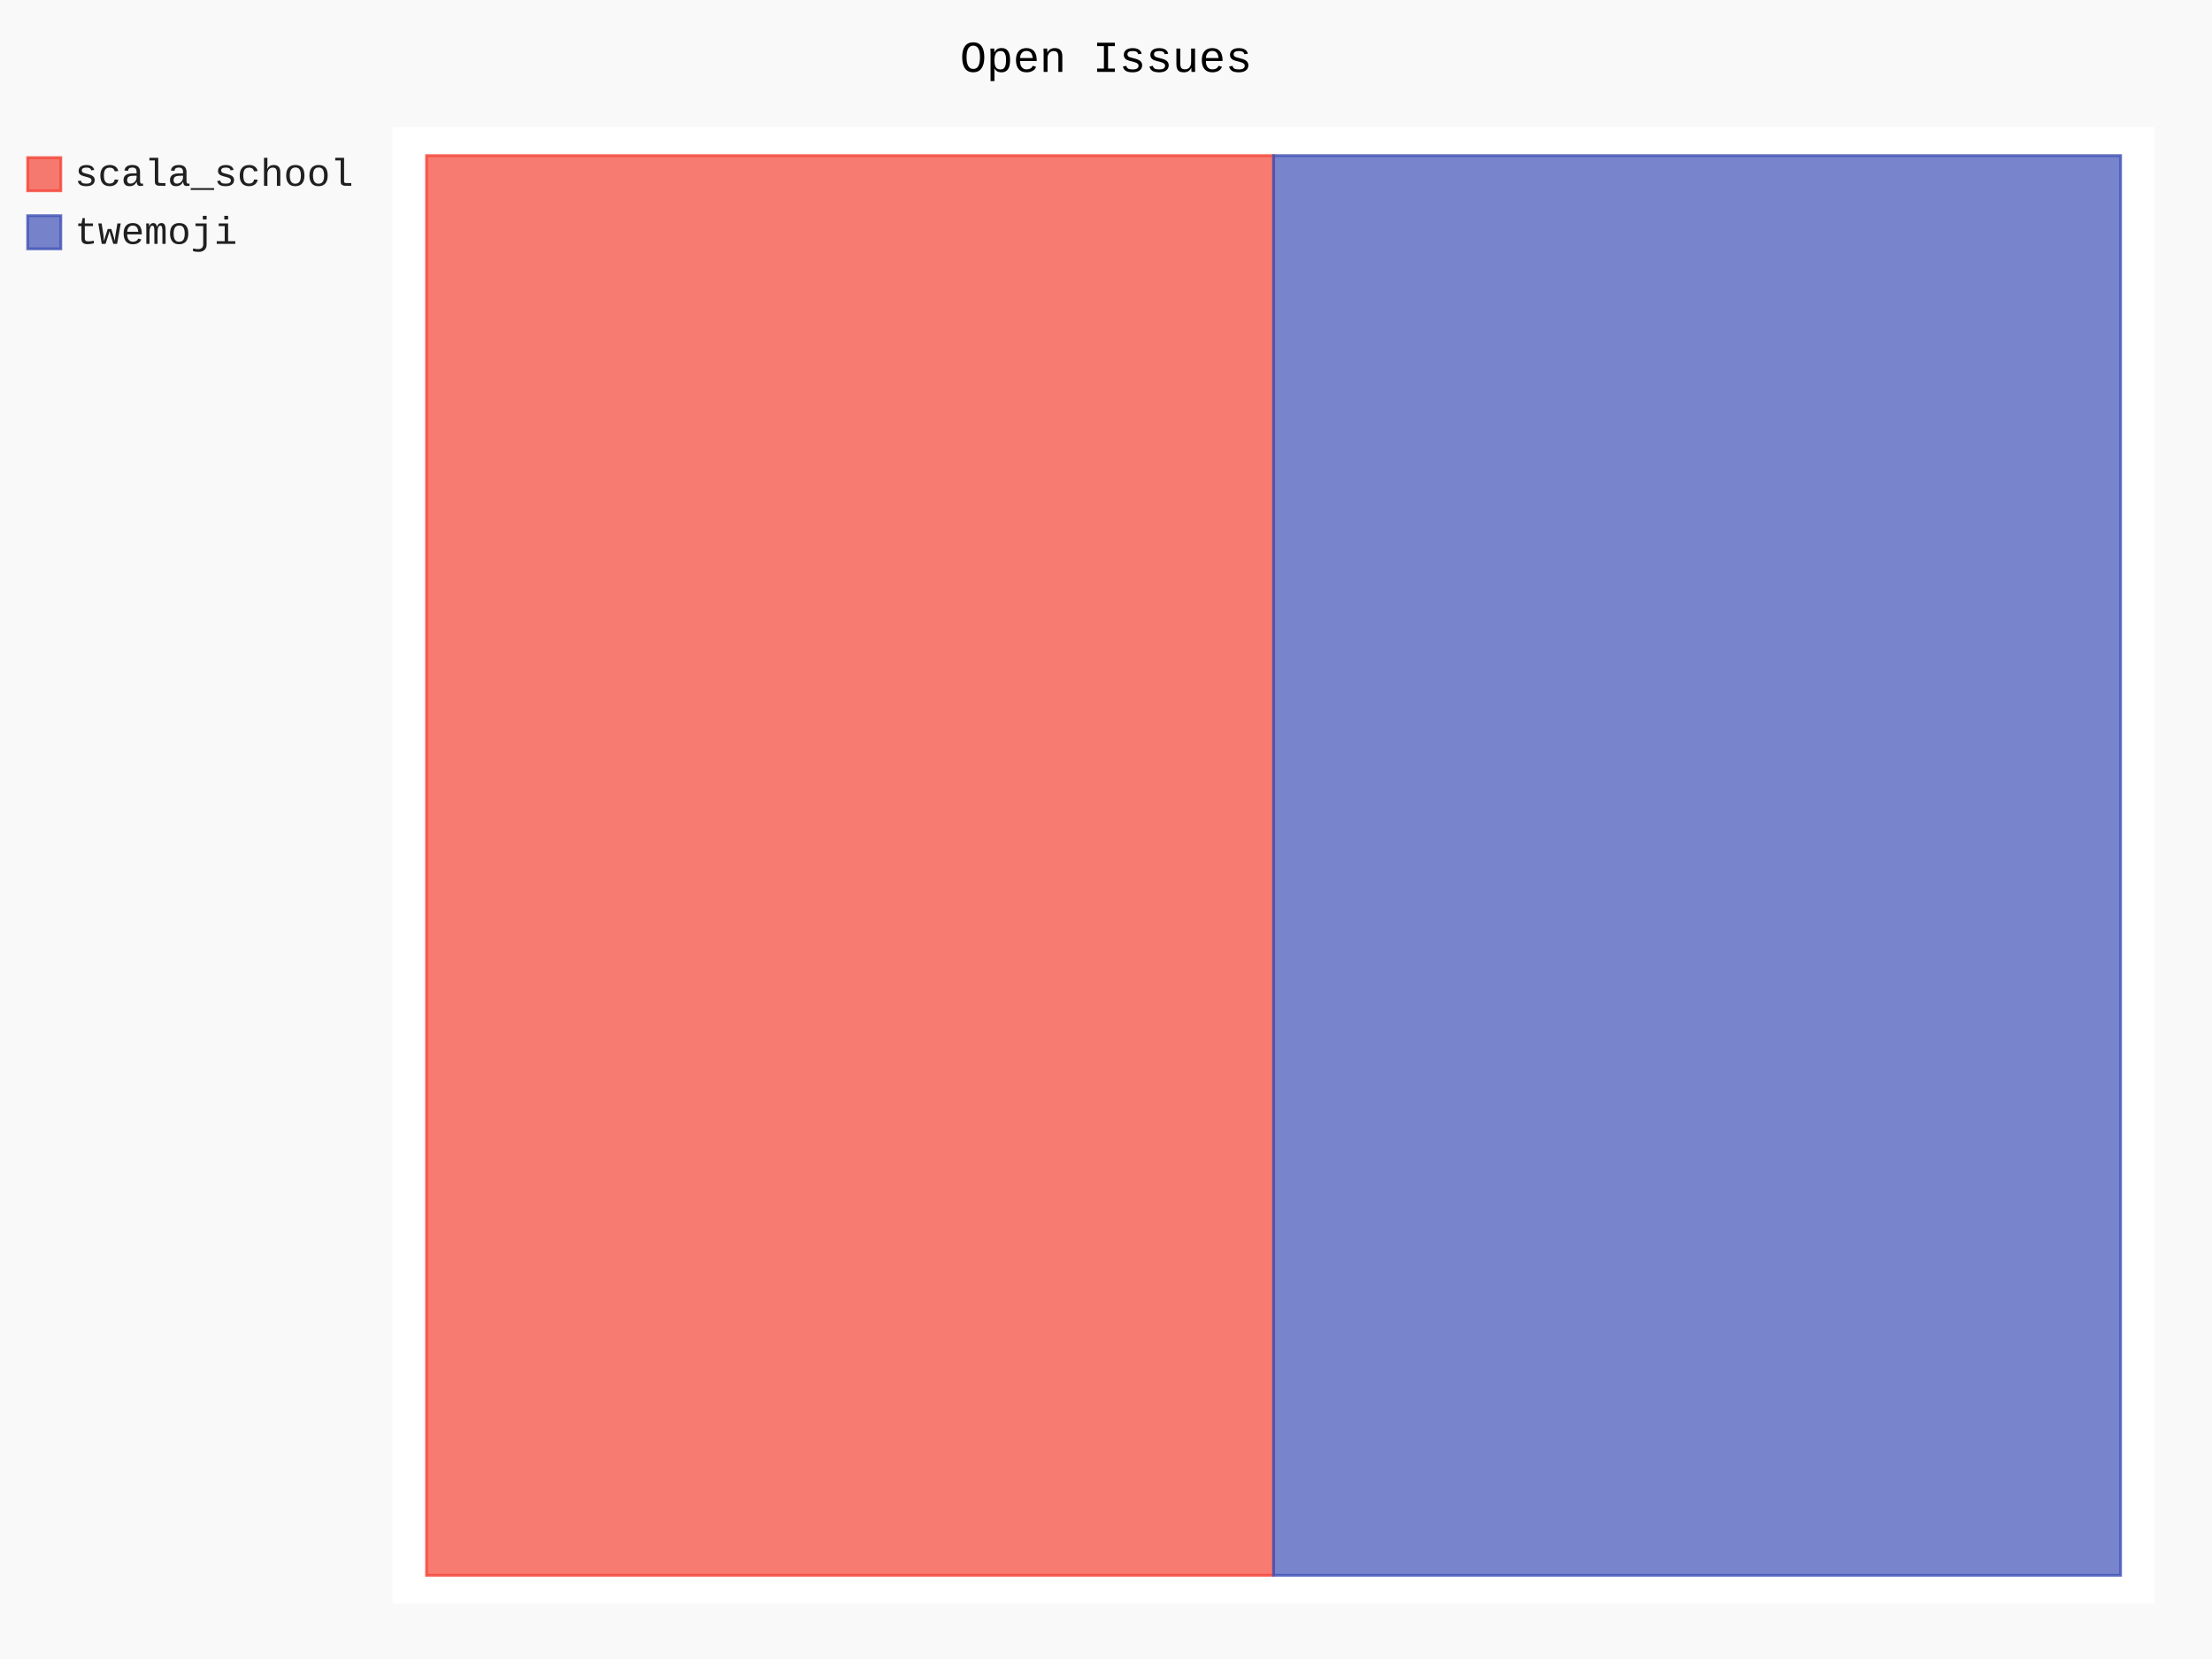
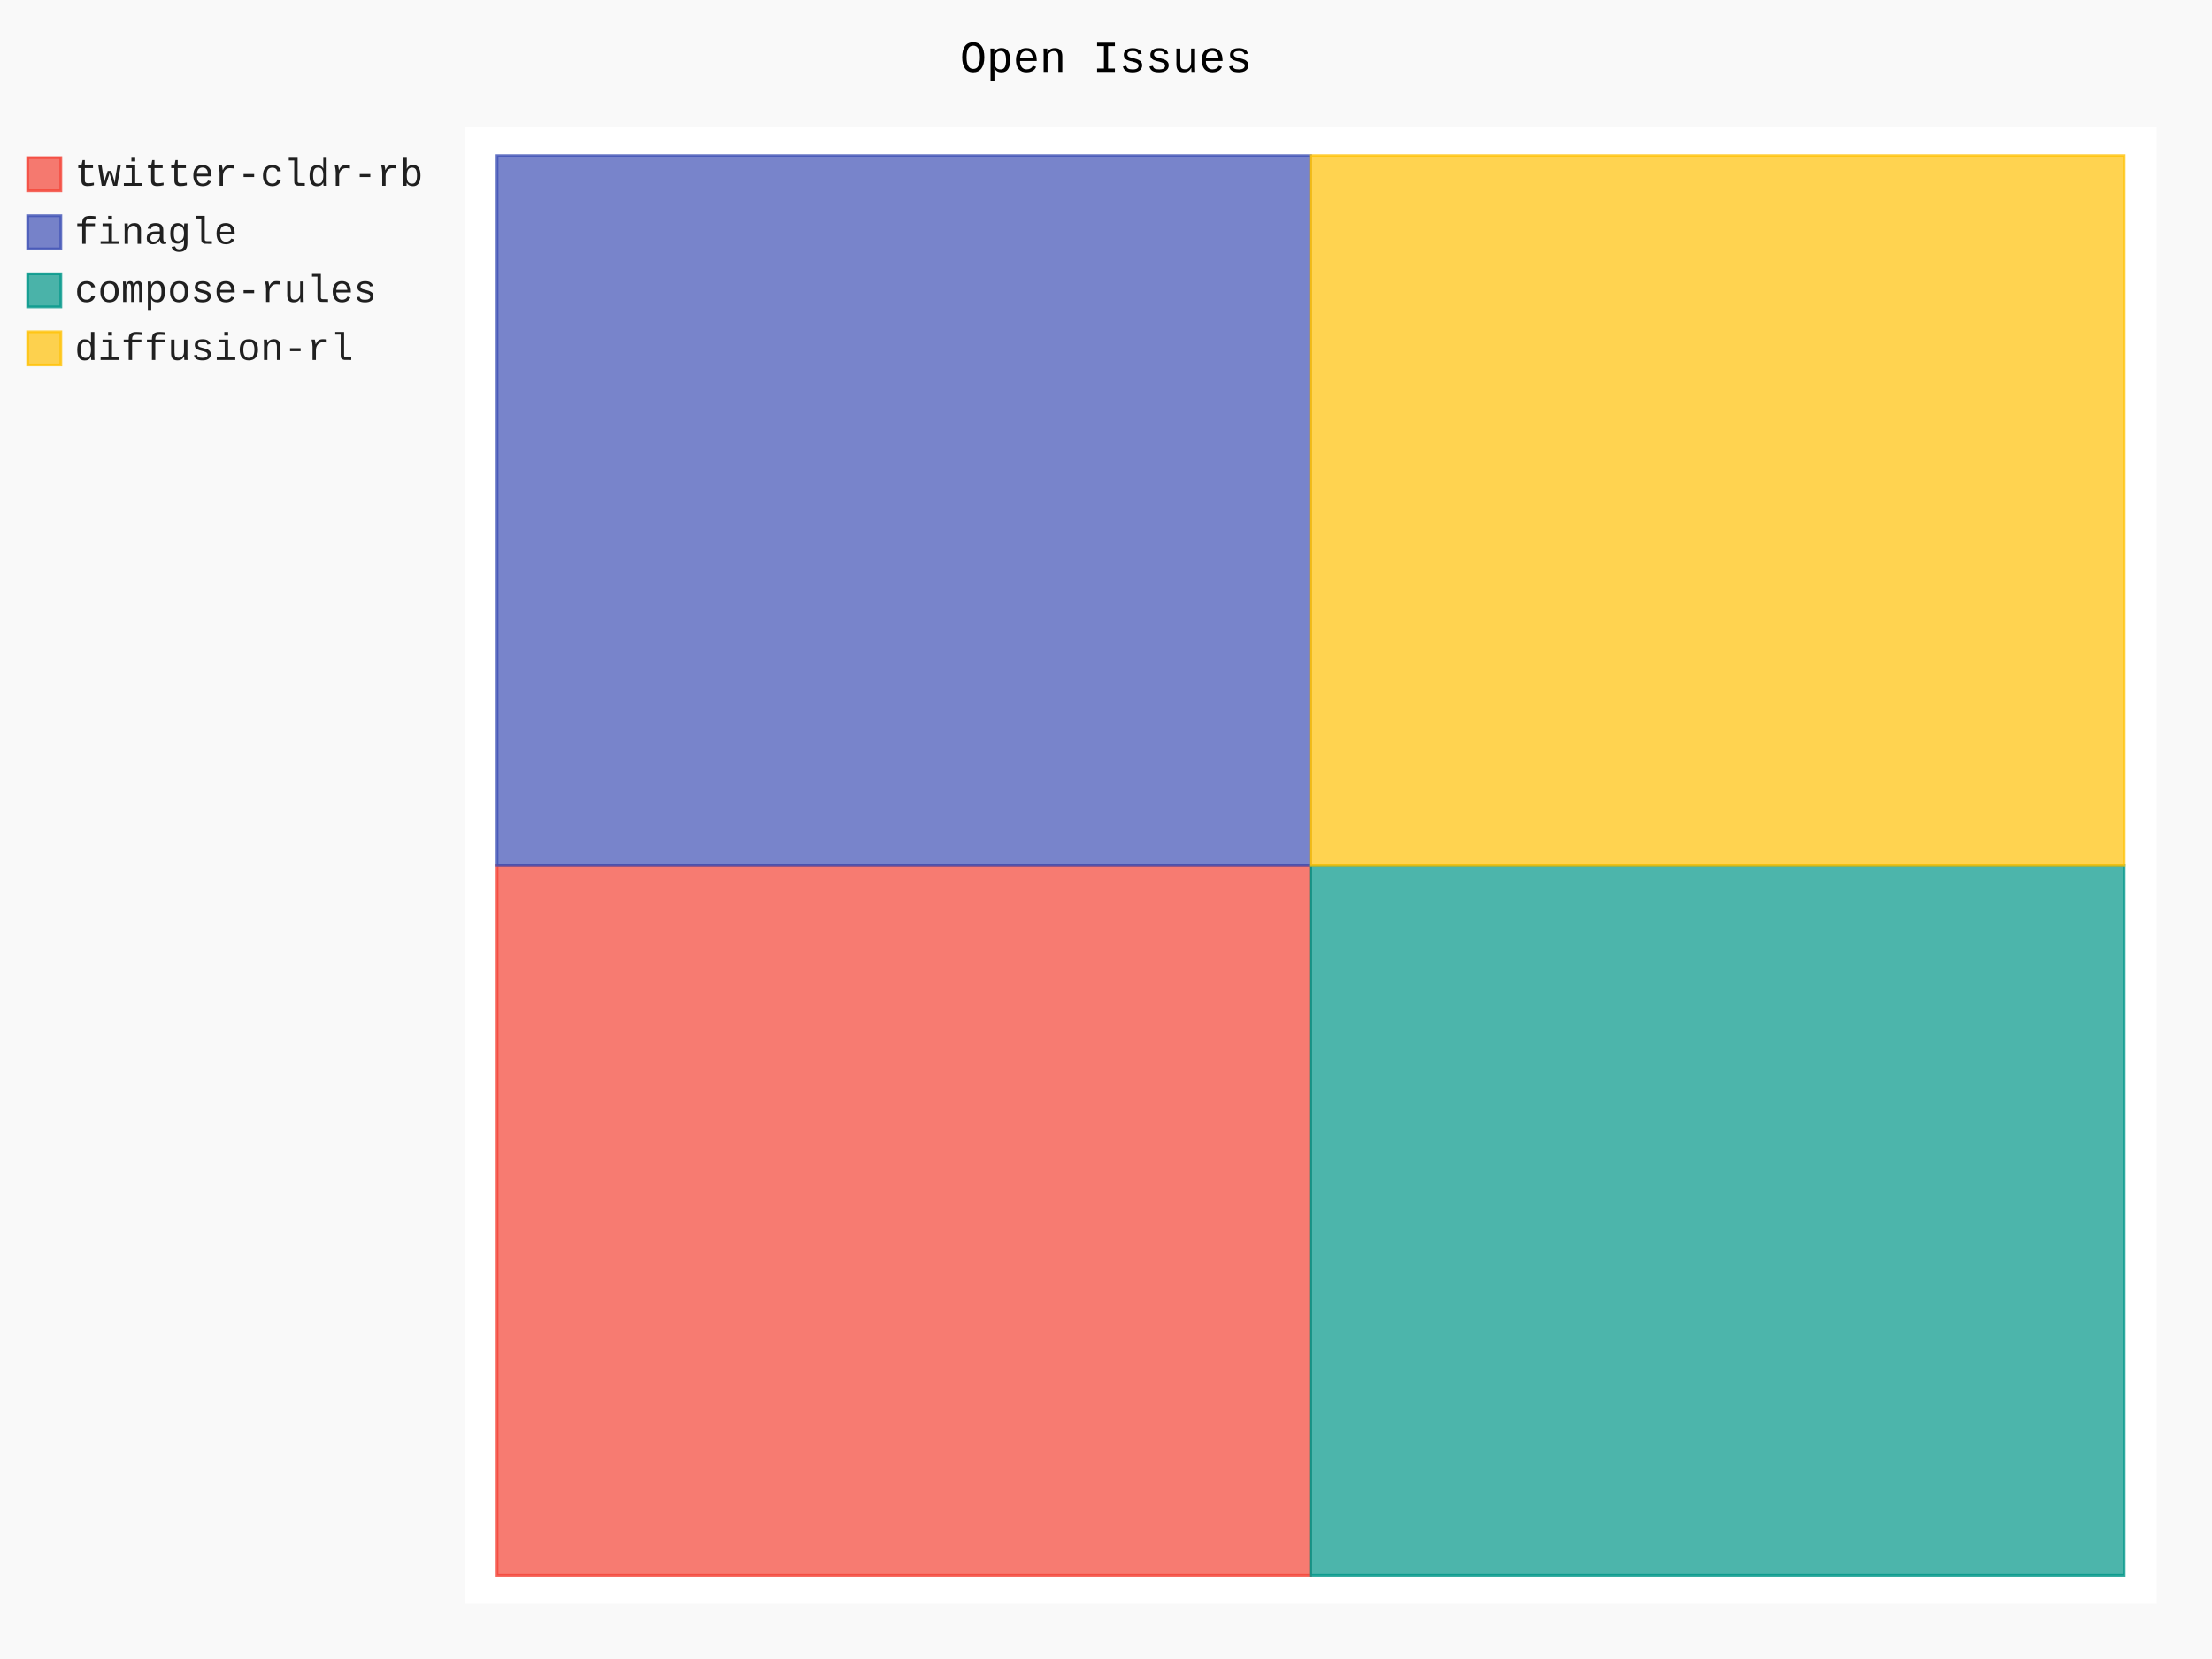
- <svg xmlns="http://www.w3.org/2000/svg" id="chart-7ed0aa14-e58a-456a-9c74-45fc88e709bb" class="pygal-chart" viewBox="0 0 800 600">
+ <svg xmlns="http://www.w3.org/2000/svg" id="chart-4b17bd06-e647-4157-996e-be8ac3de9fce" class="pygal-chart" viewBox="0 0 800 600">
  <defs>
-     <style type="text/css">#chart-7ed0aa14-e58a-456a-9c74-45fc88e709bb{-webkit-user-select:none;-webkit-font-smoothing:antialiased;font-family:Consolas,"Liberation Mono",Menlo,Courier,monospace}#chart-7ed0aa14-e58a-456a-9c74-45fc88e709bb .title{font-family:Consolas,"Liberation Mono",Menlo,Courier,monospace;font-size:16px}#chart-7ed0aa14-e58a-456a-9c74-45fc88e709bb .legends .legend text{font-family:Consolas,"Liberation Mono",Menlo,Courier,monospace;font-size:14px}#chart-7ed0aa14-e58a-456a-9c74-45fc88e709bb .axis text{font-family:Consolas,"Liberation Mono",Menlo,Courier,monospace;font-size:10px}#chart-7ed0aa14-e58a-456a-9c74-45fc88e709bb .axis text.major{font-family:Consolas,"Liberation Mono",Menlo,Courier,monospace;font-size:10px}#chart-7ed0aa14-e58a-456a-9c74-45fc88e709bb .text-overlay text.value{font-family:Consolas,"Liberation Mono",Menlo,Courier,monospace;font-size:16px}#chart-7ed0aa14-e58a-456a-9c74-45fc88e709bb .text-overlay text.label{font-family:Consolas,"Liberation Mono",Menlo,Courier,monospace;font-size:10px}#chart-7ed0aa14-e58a-456a-9c74-45fc88e709bb .tooltip{font-family:Consolas,"Liberation Mono",Menlo,Courier,monospace;font-size:14px}#chart-7ed0aa14-e58a-456a-9c74-45fc88e709bb text.no_data{font-family:Consolas,"Liberation Mono",Menlo,Courier,monospace;font-size:64px}
- #chart-7ed0aa14-e58a-456a-9c74-45fc88e709bb{background-color:rgba(249,249,249,1)}#chart-7ed0aa14-e58a-456a-9c74-45fc88e709bb path,#chart-7ed0aa14-e58a-456a-9c74-45fc88e709bb line,#chart-7ed0aa14-e58a-456a-9c74-45fc88e709bb rect,#chart-7ed0aa14-e58a-456a-9c74-45fc88e709bb circle{-webkit-transition:150ms;-moz-transition:150ms;transition:150ms}#chart-7ed0aa14-e58a-456a-9c74-45fc88e709bb .graph &gt; .background{fill:rgba(249,249,249,1)}#chart-7ed0aa14-e58a-456a-9c74-45fc88e709bb .plot &gt; .background{fill:rgba(255,255,255,1)}#chart-7ed0aa14-e58a-456a-9c74-45fc88e709bb .graph{fill:rgba(0,0,0,.87)}#chart-7ed0aa14-e58a-456a-9c74-45fc88e709bb text.no_data{fill:rgba(0,0,0,1)}#chart-7ed0aa14-e58a-456a-9c74-45fc88e709bb .title{fill:rgba(0,0,0,1)}#chart-7ed0aa14-e58a-456a-9c74-45fc88e709bb .legends .legend text{fill:rgba(0,0,0,.87)}#chart-7ed0aa14-e58a-456a-9c74-45fc88e709bb .legends .legend:hover text{fill:rgba(0,0,0,1)}#chart-7ed0aa14-e58a-456a-9c74-45fc88e709bb .axis .line{stroke:rgba(0,0,0,1)}#chart-7ed0aa14-e58a-456a-9c74-45fc88e709bb .axis .guide.line{stroke:rgba(0,0,0,.54)}#chart-7ed0aa14-e58a-456a-9c74-45fc88e709bb .axis .major.line{stroke:rgba(0,0,0,.87)}#chart-7ed0aa14-e58a-456a-9c74-45fc88e709bb .axis text.major{fill:rgba(0,0,0,1)}#chart-7ed0aa14-e58a-456a-9c74-45fc88e709bb .axis.y .guides:hover .guide.line,#chart-7ed0aa14-e58a-456a-9c74-45fc88e709bb .line-graph .axis.x .guides:hover .guide.line,#chart-7ed0aa14-e58a-456a-9c74-45fc88e709bb .stackedline-graph .axis.x .guides:hover .guide.line,#chart-7ed0aa14-e58a-456a-9c74-45fc88e709bb .xy-graph .axis.x .guides:hover .guide.line{stroke:rgba(0,0,0,1)}#chart-7ed0aa14-e58a-456a-9c74-45fc88e709bb .axis .guides:hover text{fill:rgba(0,0,0,1)}#chart-7ed0aa14-e58a-456a-9c74-45fc88e709bb .reactive{fill-opacity:.7;stroke-opacity:.8;stroke-width:1}#chart-7ed0aa14-e58a-456a-9c74-45fc88e709bb .ci{stroke:rgba(0,0,0,.87)}#chart-7ed0aa14-e58a-456a-9c74-45fc88e709bb .reactive.active,#chart-7ed0aa14-e58a-456a-9c74-45fc88e709bb .active .reactive{fill-opacity:.8;stroke-opacity:.9;stroke-width:4}#chart-7ed0aa14-e58a-456a-9c74-45fc88e709bb .ci .reactive.active{stroke-width:1.5}#chart-7ed0aa14-e58a-456a-9c74-45fc88e709bb .series text{fill:rgba(0,0,0,1)}#chart-7ed0aa14-e58a-456a-9c74-45fc88e709bb .tooltip rect{fill:rgba(255,255,255,1);stroke:rgba(0,0,0,1);-webkit-transition:opacity 150ms;-moz-transition:opacity 150ms;transition:opacity 150ms}#chart-7ed0aa14-e58a-456a-9c74-45fc88e709bb .tooltip .label{fill:rgba(0,0,0,.87)}#chart-7ed0aa14-e58a-456a-9c74-45fc88e709bb .tooltip .label{fill:rgba(0,0,0,.87)}#chart-7ed0aa14-e58a-456a-9c74-45fc88e709bb .tooltip .legend{font-size:.8em;fill:rgba(0,0,0,.54)}#chart-7ed0aa14-e58a-456a-9c74-45fc88e709bb .tooltip .x_label{font-size:.6em;fill:rgba(0,0,0,1)}#chart-7ed0aa14-e58a-456a-9c74-45fc88e709bb .tooltip .xlink{font-size:.5em;text-decoration:underline}#chart-7ed0aa14-e58a-456a-9c74-45fc88e709bb .tooltip .value{font-size:1.5em}#chart-7ed0aa14-e58a-456a-9c74-45fc88e709bb .bound{font-size:.5em}#chart-7ed0aa14-e58a-456a-9c74-45fc88e709bb .max-value{font-size:.75em;fill:rgba(0,0,0,.54)}#chart-7ed0aa14-e58a-456a-9c74-45fc88e709bb .map-element{fill:rgba(255,255,255,1);stroke:rgba(0,0,0,.54) !important}#chart-7ed0aa14-e58a-456a-9c74-45fc88e709bb .map-element .reactive{fill-opacity:inherit;stroke-opacity:inherit}#chart-7ed0aa14-e58a-456a-9c74-45fc88e709bb .color-0,#chart-7ed0aa14-e58a-456a-9c74-45fc88e709bb .color-0 a:visited{stroke:#F44336;fill:#F44336}#chart-7ed0aa14-e58a-456a-9c74-45fc88e709bb .color-1,#chart-7ed0aa14-e58a-456a-9c74-45fc88e709bb .color-1 a:visited{stroke:#3F51B5;fill:#3F51B5}#chart-7ed0aa14-e58a-456a-9c74-45fc88e709bb .text-overlay .color-0 text{fill:black}#chart-7ed0aa14-e58a-456a-9c74-45fc88e709bb .text-overlay .color-1 text{fill:black}
- #chart-7ed0aa14-e58a-456a-9c74-45fc88e709bb text.no_data{text-anchor:middle}#chart-7ed0aa14-e58a-456a-9c74-45fc88e709bb .guide.line{fill:none}#chart-7ed0aa14-e58a-456a-9c74-45fc88e709bb .centered{text-anchor:middle}#chart-7ed0aa14-e58a-456a-9c74-45fc88e709bb .title{text-anchor:middle}#chart-7ed0aa14-e58a-456a-9c74-45fc88e709bb .legends .legend text{fill-opacity:1}#chart-7ed0aa14-e58a-456a-9c74-45fc88e709bb .axis.x text{text-anchor:middle}#chart-7ed0aa14-e58a-456a-9c74-45fc88e709bb .axis.x:not(.web) text[transform]{text-anchor:start}#chart-7ed0aa14-e58a-456a-9c74-45fc88e709bb .axis.x:not(.web) text[transform].backwards{text-anchor:end}#chart-7ed0aa14-e58a-456a-9c74-45fc88e709bb .axis.y text{text-anchor:end}#chart-7ed0aa14-e58a-456a-9c74-45fc88e709bb .axis.y text[transform].backwards{text-anchor:start}#chart-7ed0aa14-e58a-456a-9c74-45fc88e709bb .axis.y2 text{text-anchor:start}#chart-7ed0aa14-e58a-456a-9c74-45fc88e709bb .axis.y2 text[transform].backwards{text-anchor:end}#chart-7ed0aa14-e58a-456a-9c74-45fc88e709bb .axis .guide.line{stroke-dasharray:4,4;stroke:black}#chart-7ed0aa14-e58a-456a-9c74-45fc88e709bb .axis .major.guide.line{stroke-dasharray:6,6;stroke:black}#chart-7ed0aa14-e58a-456a-9c74-45fc88e709bb .horizontal .axis.y .guide.line,#chart-7ed0aa14-e58a-456a-9c74-45fc88e709bb .horizontal .axis.y2 .guide.line,#chart-7ed0aa14-e58a-456a-9c74-45fc88e709bb .vertical .axis.x .guide.line{opacity:0}#chart-7ed0aa14-e58a-456a-9c74-45fc88e709bb .horizontal .axis.always_show .guide.line,#chart-7ed0aa14-e58a-456a-9c74-45fc88e709bb .vertical .axis.always_show .guide.line{opacity:1 !important}#chart-7ed0aa14-e58a-456a-9c74-45fc88e709bb .axis.y .guides:hover .guide.line,#chart-7ed0aa14-e58a-456a-9c74-45fc88e709bb .axis.y2 .guides:hover .guide.line,#chart-7ed0aa14-e58a-456a-9c74-45fc88e709bb .axis.x .guides:hover .guide.line{opacity:1}#chart-7ed0aa14-e58a-456a-9c74-45fc88e709bb .axis .guides:hover text{opacity:1}#chart-7ed0aa14-e58a-456a-9c74-45fc88e709bb .nofill{fill:none}#chart-7ed0aa14-e58a-456a-9c74-45fc88e709bb .subtle-fill{fill-opacity:.2}#chart-7ed0aa14-e58a-456a-9c74-45fc88e709bb .dot{stroke-width:1px;fill-opacity:1;stroke-opacity:1}#chart-7ed0aa14-e58a-456a-9c74-45fc88e709bb .dot.active{stroke-width:5px}#chart-7ed0aa14-e58a-456a-9c74-45fc88e709bb .dot.negative{fill:transparent}#chart-7ed0aa14-e58a-456a-9c74-45fc88e709bb text,#chart-7ed0aa14-e58a-456a-9c74-45fc88e709bb tspan{stroke:none !important}#chart-7ed0aa14-e58a-456a-9c74-45fc88e709bb .series text.active{opacity:1}#chart-7ed0aa14-e58a-456a-9c74-45fc88e709bb .tooltip rect{fill-opacity:.95;stroke-width:.5}#chart-7ed0aa14-e58a-456a-9c74-45fc88e709bb .tooltip text{fill-opacity:1}#chart-7ed0aa14-e58a-456a-9c74-45fc88e709bb .showable{visibility:hidden}#chart-7ed0aa14-e58a-456a-9c74-45fc88e709bb .showable.shown{visibility:visible}#chart-7ed0aa14-e58a-456a-9c74-45fc88e709bb .gauge-background{fill:rgba(229,229,229,1);stroke:none}#chart-7ed0aa14-e58a-456a-9c74-45fc88e709bb .bg-lines{stroke:rgba(249,249,249,1);stroke-width:2px}</style>
+     <style type="text/css">#chart-4b17bd06-e647-4157-996e-be8ac3de9fce{-webkit-user-select:none;-webkit-font-smoothing:antialiased;font-family:Consolas,"Liberation Mono",Menlo,Courier,monospace}#chart-4b17bd06-e647-4157-996e-be8ac3de9fce .title{font-family:Consolas,"Liberation Mono",Menlo,Courier,monospace;font-size:16px}#chart-4b17bd06-e647-4157-996e-be8ac3de9fce .legends .legend text{font-family:Consolas,"Liberation Mono",Menlo,Courier,monospace;font-size:14px}#chart-4b17bd06-e647-4157-996e-be8ac3de9fce .axis text{font-family:Consolas,"Liberation Mono",Menlo,Courier,monospace;font-size:10px}#chart-4b17bd06-e647-4157-996e-be8ac3de9fce .axis text.major{font-family:Consolas,"Liberation Mono",Menlo,Courier,monospace;font-size:10px}#chart-4b17bd06-e647-4157-996e-be8ac3de9fce .text-overlay text.value{font-family:Consolas,"Liberation Mono",Menlo,Courier,monospace;font-size:16px}#chart-4b17bd06-e647-4157-996e-be8ac3de9fce .text-overlay text.label{font-family:Consolas,"Liberation Mono",Menlo,Courier,monospace;font-size:10px}#chart-4b17bd06-e647-4157-996e-be8ac3de9fce .tooltip{font-family:Consolas,"Liberation Mono",Menlo,Courier,monospace;font-size:14px}#chart-4b17bd06-e647-4157-996e-be8ac3de9fce text.no_data{font-family:Consolas,"Liberation Mono",Menlo,Courier,monospace;font-size:64px}
+ #chart-4b17bd06-e647-4157-996e-be8ac3de9fce{background-color:rgba(249,249,249,1)}#chart-4b17bd06-e647-4157-996e-be8ac3de9fce path,#chart-4b17bd06-e647-4157-996e-be8ac3de9fce line,#chart-4b17bd06-e647-4157-996e-be8ac3de9fce rect,#chart-4b17bd06-e647-4157-996e-be8ac3de9fce circle{-webkit-transition:150ms;-moz-transition:150ms;transition:150ms}#chart-4b17bd06-e647-4157-996e-be8ac3de9fce .graph &gt; .background{fill:rgba(249,249,249,1)}#chart-4b17bd06-e647-4157-996e-be8ac3de9fce .plot &gt; .background{fill:rgba(255,255,255,1)}#chart-4b17bd06-e647-4157-996e-be8ac3de9fce .graph{fill:rgba(0,0,0,.87)}#chart-4b17bd06-e647-4157-996e-be8ac3de9fce text.no_data{fill:rgba(0,0,0,1)}#chart-4b17bd06-e647-4157-996e-be8ac3de9fce .title{fill:rgba(0,0,0,1)}#chart-4b17bd06-e647-4157-996e-be8ac3de9fce .legends .legend text{fill:rgba(0,0,0,.87)}#chart-4b17bd06-e647-4157-996e-be8ac3de9fce .legends .legend:hover text{fill:rgba(0,0,0,1)}#chart-4b17bd06-e647-4157-996e-be8ac3de9fce .axis .line{stroke:rgba(0,0,0,1)}#chart-4b17bd06-e647-4157-996e-be8ac3de9fce .axis .guide.line{stroke:rgba(0,0,0,.54)}#chart-4b17bd06-e647-4157-996e-be8ac3de9fce .axis .major.line{stroke:rgba(0,0,0,.87)}#chart-4b17bd06-e647-4157-996e-be8ac3de9fce .axis text.major{fill:rgba(0,0,0,1)}#chart-4b17bd06-e647-4157-996e-be8ac3de9fce .axis.y .guides:hover .guide.line,#chart-4b17bd06-e647-4157-996e-be8ac3de9fce .line-graph .axis.x .guides:hover .guide.line,#chart-4b17bd06-e647-4157-996e-be8ac3de9fce .stackedline-graph .axis.x .guides:hover .guide.line,#chart-4b17bd06-e647-4157-996e-be8ac3de9fce .xy-graph .axis.x .guides:hover .guide.line{stroke:rgba(0,0,0,1)}#chart-4b17bd06-e647-4157-996e-be8ac3de9fce .axis .guides:hover text{fill:rgba(0,0,0,1)}#chart-4b17bd06-e647-4157-996e-be8ac3de9fce .reactive{fill-opacity:.7;stroke-opacity:.8;stroke-width:1}#chart-4b17bd06-e647-4157-996e-be8ac3de9fce .ci{stroke:rgba(0,0,0,.87)}#chart-4b17bd06-e647-4157-996e-be8ac3de9fce .reactive.active,#chart-4b17bd06-e647-4157-996e-be8ac3de9fce .active .reactive{fill-opacity:.8;stroke-opacity:.9;stroke-width:4}#chart-4b17bd06-e647-4157-996e-be8ac3de9fce .ci .reactive.active{stroke-width:1.5}#chart-4b17bd06-e647-4157-996e-be8ac3de9fce .series text{fill:rgba(0,0,0,1)}#chart-4b17bd06-e647-4157-996e-be8ac3de9fce .tooltip rect{fill:rgba(255,255,255,1);stroke:rgba(0,0,0,1);-webkit-transition:opacity 150ms;-moz-transition:opacity 150ms;transition:opacity 150ms}#chart-4b17bd06-e647-4157-996e-be8ac3de9fce .tooltip .label{fill:rgba(0,0,0,.87)}#chart-4b17bd06-e647-4157-996e-be8ac3de9fce .tooltip .label{fill:rgba(0,0,0,.87)}#chart-4b17bd06-e647-4157-996e-be8ac3de9fce .tooltip .legend{font-size:.8em;fill:rgba(0,0,0,.54)}#chart-4b17bd06-e647-4157-996e-be8ac3de9fce .tooltip .x_label{font-size:.6em;fill:rgba(0,0,0,1)}#chart-4b17bd06-e647-4157-996e-be8ac3de9fce .tooltip .xlink{font-size:.5em;text-decoration:underline}#chart-4b17bd06-e647-4157-996e-be8ac3de9fce .tooltip .value{font-size:1.5em}#chart-4b17bd06-e647-4157-996e-be8ac3de9fce .bound{font-size:.5em}#chart-4b17bd06-e647-4157-996e-be8ac3de9fce .max-value{font-size:.75em;fill:rgba(0,0,0,.54)}#chart-4b17bd06-e647-4157-996e-be8ac3de9fce .map-element{fill:rgba(255,255,255,1);stroke:rgba(0,0,0,.54) !important}#chart-4b17bd06-e647-4157-996e-be8ac3de9fce .map-element .reactive{fill-opacity:inherit;stroke-opacity:inherit}#chart-4b17bd06-e647-4157-996e-be8ac3de9fce .color-0,#chart-4b17bd06-e647-4157-996e-be8ac3de9fce .color-0 a:visited{stroke:#F44336;fill:#F44336}#chart-4b17bd06-e647-4157-996e-be8ac3de9fce .color-1,#chart-4b17bd06-e647-4157-996e-be8ac3de9fce .color-1 a:visited{stroke:#3F51B5;fill:#3F51B5}#chart-4b17bd06-e647-4157-996e-be8ac3de9fce .color-2,#chart-4b17bd06-e647-4157-996e-be8ac3de9fce .color-2 a:visited{stroke:#009688;fill:#009688}#chart-4b17bd06-e647-4157-996e-be8ac3de9fce .color-3,#chart-4b17bd06-e647-4157-996e-be8ac3de9fce .color-3 a:visited{stroke:#FFC107;fill:#FFC107}#chart-4b17bd06-e647-4157-996e-be8ac3de9fce .text-overlay .color-0 text{fill:black}#chart-4b17bd06-e647-4157-996e-be8ac3de9fce .text-overlay .color-1 text{fill:black}#chart-4b17bd06-e647-4157-996e-be8ac3de9fce .text-overlay .color-2 text{fill:black}#chart-4b17bd06-e647-4157-996e-be8ac3de9fce .text-overlay .color-3 text{fill:black}
+ #chart-4b17bd06-e647-4157-996e-be8ac3de9fce text.no_data{text-anchor:middle}#chart-4b17bd06-e647-4157-996e-be8ac3de9fce .guide.line{fill:none}#chart-4b17bd06-e647-4157-996e-be8ac3de9fce .centered{text-anchor:middle}#chart-4b17bd06-e647-4157-996e-be8ac3de9fce .title{text-anchor:middle}#chart-4b17bd06-e647-4157-996e-be8ac3de9fce .legends .legend text{fill-opacity:1}#chart-4b17bd06-e647-4157-996e-be8ac3de9fce .axis.x text{text-anchor:middle}#chart-4b17bd06-e647-4157-996e-be8ac3de9fce .axis.x:not(.web) text[transform]{text-anchor:start}#chart-4b17bd06-e647-4157-996e-be8ac3de9fce .axis.x:not(.web) text[transform].backwards{text-anchor:end}#chart-4b17bd06-e647-4157-996e-be8ac3de9fce .axis.y text{text-anchor:end}#chart-4b17bd06-e647-4157-996e-be8ac3de9fce .axis.y text[transform].backwards{text-anchor:start}#chart-4b17bd06-e647-4157-996e-be8ac3de9fce .axis.y2 text{text-anchor:start}#chart-4b17bd06-e647-4157-996e-be8ac3de9fce .axis.y2 text[transform].backwards{text-anchor:end}#chart-4b17bd06-e647-4157-996e-be8ac3de9fce .axis .guide.line{stroke-dasharray:4,4;stroke:black}#chart-4b17bd06-e647-4157-996e-be8ac3de9fce .axis .major.guide.line{stroke-dasharray:6,6;stroke:black}#chart-4b17bd06-e647-4157-996e-be8ac3de9fce .horizontal .axis.y .guide.line,#chart-4b17bd06-e647-4157-996e-be8ac3de9fce .horizontal .axis.y2 .guide.line,#chart-4b17bd06-e647-4157-996e-be8ac3de9fce .vertical .axis.x .guide.line{opacity:0}#chart-4b17bd06-e647-4157-996e-be8ac3de9fce .horizontal .axis.always_show .guide.line,#chart-4b17bd06-e647-4157-996e-be8ac3de9fce .vertical .axis.always_show .guide.line{opacity:1 !important}#chart-4b17bd06-e647-4157-996e-be8ac3de9fce .axis.y .guides:hover .guide.line,#chart-4b17bd06-e647-4157-996e-be8ac3de9fce .axis.y2 .guides:hover .guide.line,#chart-4b17bd06-e647-4157-996e-be8ac3de9fce .axis.x .guides:hover .guide.line{opacity:1}#chart-4b17bd06-e647-4157-996e-be8ac3de9fce .axis .guides:hover text{opacity:1}#chart-4b17bd06-e647-4157-996e-be8ac3de9fce .nofill{fill:none}#chart-4b17bd06-e647-4157-996e-be8ac3de9fce .subtle-fill{fill-opacity:.2}#chart-4b17bd06-e647-4157-996e-be8ac3de9fce .dot{stroke-width:1px;fill-opacity:1;stroke-opacity:1}#chart-4b17bd06-e647-4157-996e-be8ac3de9fce .dot.active{stroke-width:5px}#chart-4b17bd06-e647-4157-996e-be8ac3de9fce .dot.negative{fill:transparent}#chart-4b17bd06-e647-4157-996e-be8ac3de9fce text,#chart-4b17bd06-e647-4157-996e-be8ac3de9fce tspan{stroke:none !important}#chart-4b17bd06-e647-4157-996e-be8ac3de9fce .series text.active{opacity:1}#chart-4b17bd06-e647-4157-996e-be8ac3de9fce .tooltip rect{fill-opacity:.95;stroke-width:.5}#chart-4b17bd06-e647-4157-996e-be8ac3de9fce .tooltip text{fill-opacity:1}#chart-4b17bd06-e647-4157-996e-be8ac3de9fce .showable{visibility:hidden}#chart-4b17bd06-e647-4157-996e-be8ac3de9fce .showable.shown{visibility:visible}#chart-4b17bd06-e647-4157-996e-be8ac3de9fce .gauge-background{fill:rgba(229,229,229,1);stroke:none}#chart-4b17bd06-e647-4157-996e-be8ac3de9fce .bg-lines{stroke:rgba(249,249,249,1);stroke-width:2px}</style>
  </defs>
  <g class="graph treemap-graph vertical">
    <rect x="0" y="0" width="800" height="600" class="background" />
-     <g transform="translate(142, 46)" class="plot">
-       <rect x="0" y="0" width="637.2" height="534" class="background" />
+     <g transform="translate(168, 46)" class="plot">
+       <rect x="0" y="0" width="612.0" height="534" class="background" />
      <g class="series serie-0 color-0">
        <g class="rects">
          <g class="rect">
-             <rect x="12.254" y="10.269" width="306.346" height="513.462" class="rect reactive tooltip-trigger" />
+             <rect x="11.769" y="267.0" width="294.231" height="256.731" class="rect reactive tooltip-trigger" />
          </g>
        </g>
      </g>
      <g class="series serie-1 color-1">
        <g class="rects">
          <g class="rect">
-             <rect x="318.6" y="10.269" width="306.346" height="513.462" class="rect reactive tooltip-trigger" />
+             <rect x="11.769" y="10.269" width="294.231" height="256.731" class="rect reactive tooltip-trigger" />
+           </g>
+         </g>
+       </g>
+       <g class="series serie-2 color-2">
+         <g class="rects">
+           <g class="rect">
+             <rect x="306" y="267.0" width="294.231" height="256.731" class="rect reactive tooltip-trigger" />
+           </g>
+         </g>
+       </g>
+       <g class="series serie-3 color-3">
+         <g class="rects">
+           <g class="rect">
+             <rect x="306" y="10.269" width="294.231" height="256.731" class="rect reactive tooltip-trigger" />
          </g>
        </g>
      </g>
    </g>
    <g class="titles">
      <text x="400.0" y="26" class="title plot_title">Open Issues</text>
    </g>
-     <g transform="translate(142, 46)" class="plot overlay">
+     <g transform="translate(168, 46)" class="plot overlay">
      <g class="series serie-0 color-0" />
      <g class="series serie-1 color-1" />
+       <g class="series serie-2 color-2" />
+       <g class="series serie-3 color-3" />
    </g>
-     <g transform="translate(142, 46)" class="plot text-overlay">
+     <g transform="translate(168, 46)" class="plot text-overlay">
      <g class="series serie-0 color-0" />
      <g class="series serie-1 color-1" />
+       <g class="series serie-2 color-2" />
+       <g class="series serie-3 color-3" />
    </g>
-     <g transform="translate(142, 46)" class="plot tooltip-overlay">
+     <g transform="translate(168, 46)" class="plot tooltip-overlay">
      <g transform="translate(0 0)" style="opacity: 0" class="tooltip">
        <rect rx="0" ry="0" width="0" height="0" class="tooltip-box" />
        <g class="text" />
      </g>
    </g>
    <g transform="translate(10, 56)" class="legends">
      <g id="activate-serie-0" class="legend reactive activate-serie">
        <rect x="0.0" y="1.0" width="12" height="12" class="color-0 reactive" />
-         <text x="17.0" y="11.2">scala_school</text>
+         <text x="17.0" y="11.2">twitter-cldr-rb</text>
      </g>
      <g id="activate-serie-1" class="legend reactive activate-serie">
        <rect x="0.0" y="22.0" width="12" height="12" class="color-1 reactive" />
-         <text x="17.0" y="32.2">twemoji</text>
+         <text x="17.0" y="32.2">finagle</text>
+       </g>
+       <g id="activate-serie-2" class="legend reactive activate-serie">
+         <rect x="0.0" y="43.0" width="12" height="12" class="color-2 reactive" />
+         <text x="17.0" y="53.2">compose-rules</text>
+       </g>
+       <g id="activate-serie-3" class="legend reactive activate-serie">
+         <rect x="0.0" y="64.0" width="12" height="12" class="color-3 reactive" />
+         <text x="17.0" y="74.2">diffusion-rl</text>
      </g>
    </g>
    <g transform="translate(790, 56)" class="legends" />
  </g>
</svg>
